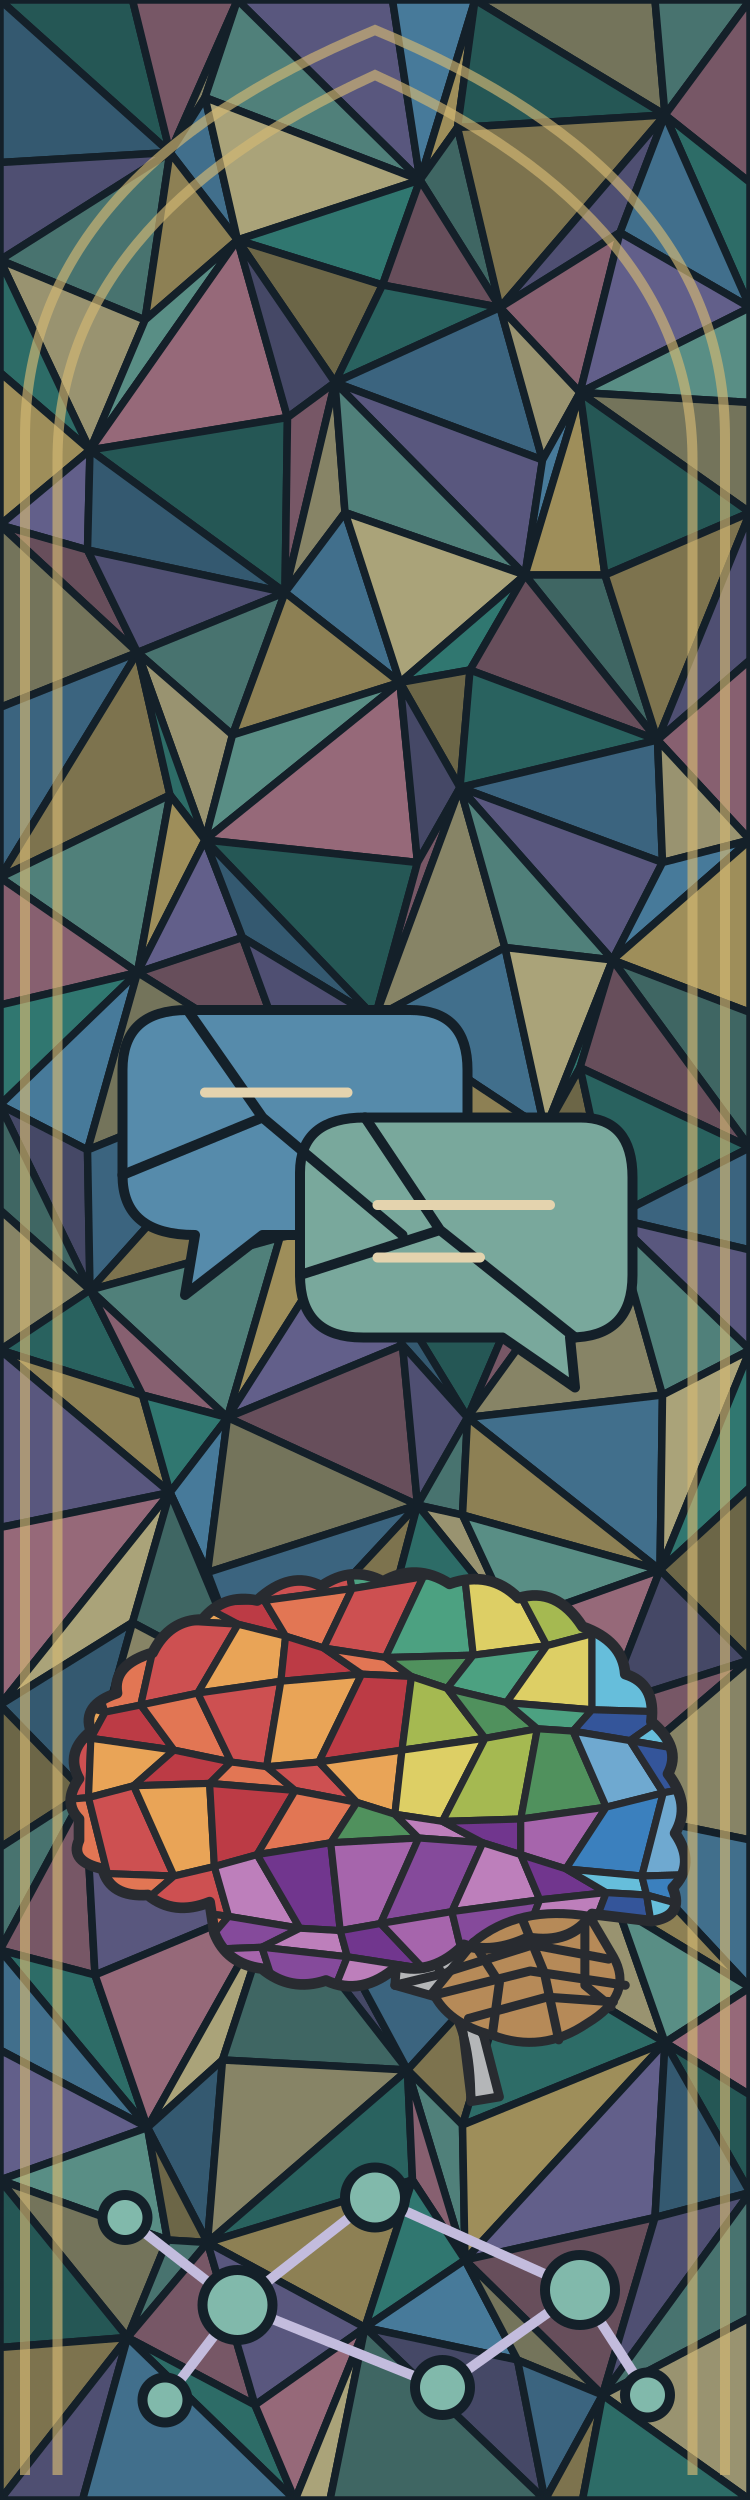
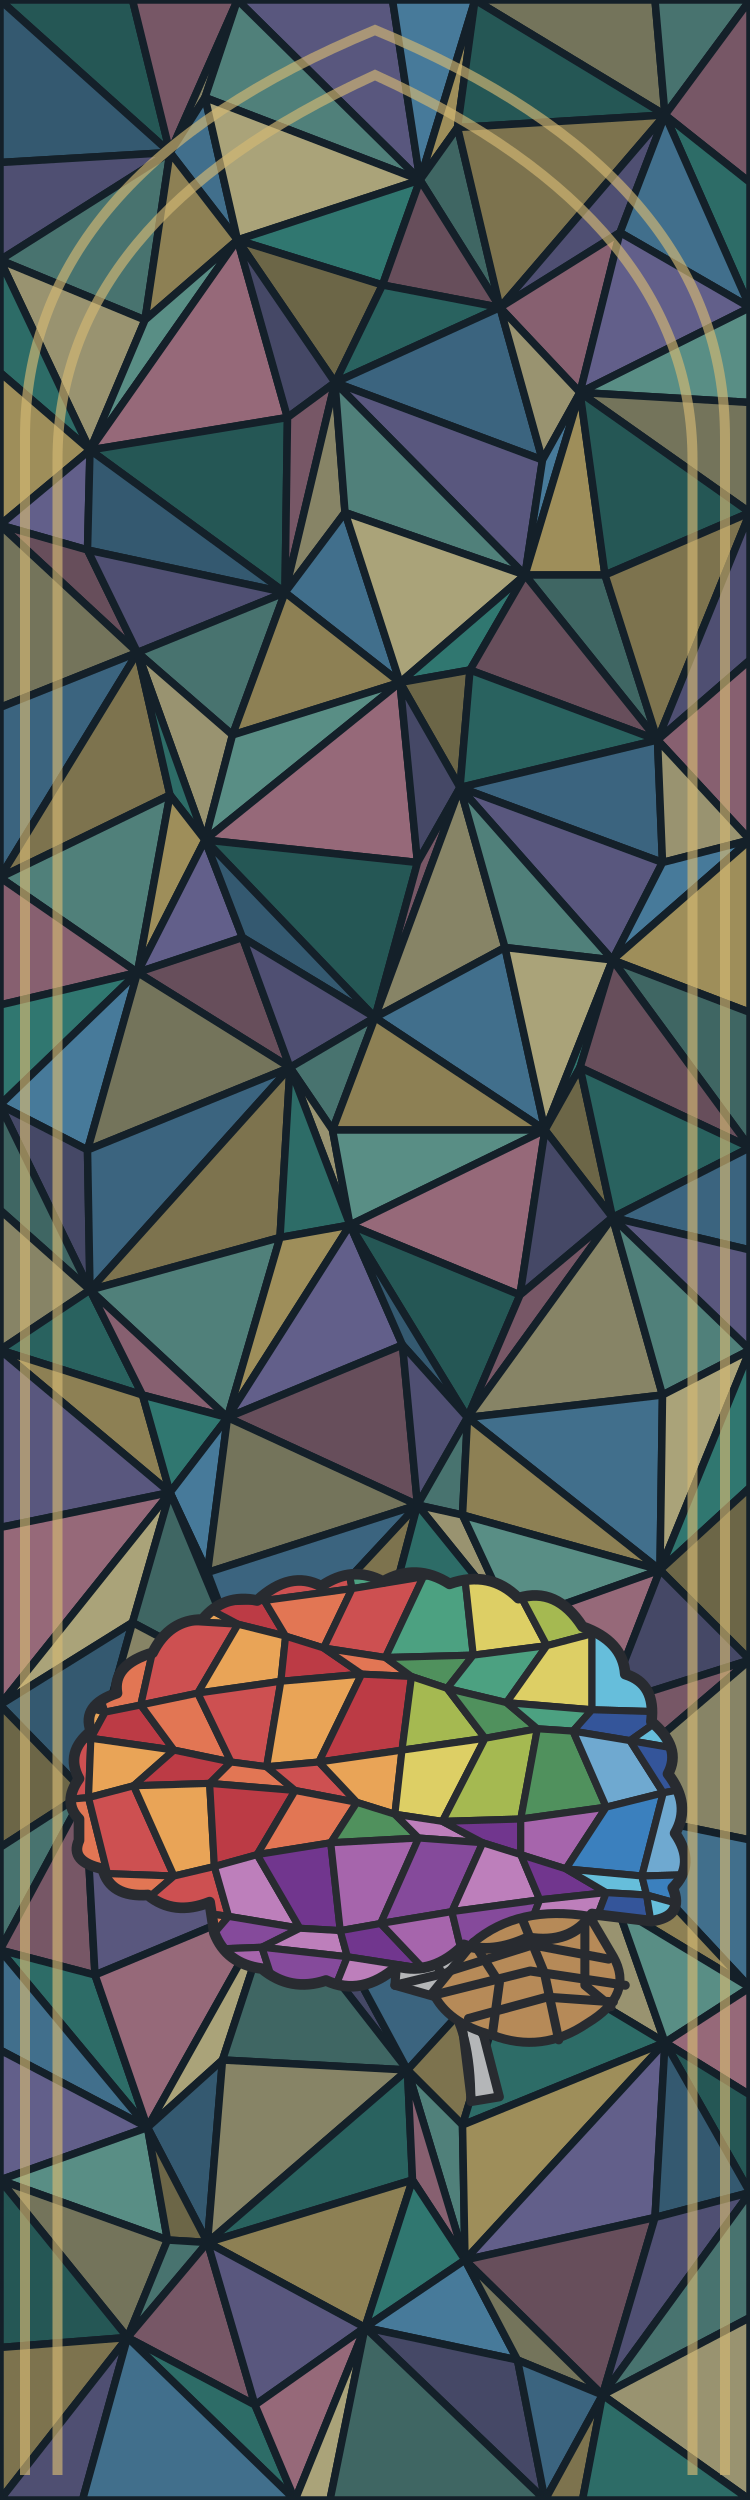
<svg xmlns="http://www.w3.org/2000/svg" viewBox="0 0 300 1000" preserveAspectRatio="xMidYMid slice">
  <rect width="300" height="1000" fill="#101d24" />
  <g stroke="#142029" stroke-width="3" stroke-linejoin="round">
    <polygon points="0,0 53,0 68,61" fill="#37877e" fill-opacity="0.55" />
    <polygon points="0,0 68,61 0,65" fill="#528baf" fill-opacity="0.55" />
    <polygon points="53,0 95,0 68,61" fill="#ae7789" fill-opacity="0.65" />
    <polygon points="95,0 82,39 68,61" fill="#c6bb89" fill-opacity="0.65" />
    <polygon points="95,0 157,0 168,72" fill="#716b9c" fill-opacity="0.75" />
    <polygon points="95,0 168,72 82,39" fill="#66a297" fill-opacity="0.75" />
    <polygon points="157,0 190,0 168,72" fill="#528baf" fill-opacity="0.85" />
    <polygon points="190,0 183,51 168,72" fill="#b7a264" fill-opacity="0.85" />
    <polygon points="190,0 262,0 266,46" fill="#c6bb89" fill-opacity="0.55" />
    <polygon points="190,0 266,46 183,51" fill="#37877e" fill-opacity="0.55" />
    <polygon points="262,0 300,0 266,46" fill="#66a297" fill-opacity="0.65" />
    <polygon points="300,0 300,73 266,46" fill="#ae7789" fill-opacity="0.65" />
    <polygon points="0,65 68,61 0,104" fill="#716b9c" fill-opacity="0.65" />
    <polygon points="68,61 58,128 0,104" fill="#66a297" fill-opacity="0.65" />
    <polygon points="68,61 82,39 95,96" fill="#528baf" fill-opacity="0.75" />
    <polygon points="68,61 95,96 58,128" fill="#b7a264" fill-opacity="0.75" />
    <polygon points="82,39 168,72 95,96" fill="#c6bb89" fill-opacity="0.85" />
    <polygon points="168,72 153,114 95,96" fill="#37877e" fill-opacity="0.85" />
    <polygon points="168,72 183,51 200,123" fill="#66a297" fill-opacity="0.55" />
    <polygon points="168,72 200,123 153,114" fill="#ae7789" fill-opacity="0.55" />
    <polygon points="183,51 266,46 200,123" fill="#b7a264" fill-opacity="0.65" />
    <polygon points="266,46 248,93 200,123" fill="#716b9c" fill-opacity="0.65" />
    <polygon points="266,46 300,73 300,123" fill="#37877e" fill-opacity="0.75" />
    <polygon points="266,46 300,123 248,93" fill="#528baf" fill-opacity="0.75" />
    <polygon points="0,104 58,128 36,180" fill="#c6bb89" fill-opacity="0.75" />
    <polygon points="0,104 36,180 0,149" fill="#37877e" fill-opacity="0.75" />
    <polygon points="58,128 95,96 36,180" fill="#66a297" fill-opacity="0.85" />
    <polygon points="95,96 115,167 36,180" fill="#ae7789" fill-opacity="0.85" />
    <polygon points="95,96 153,114 134,153" fill="#b7a264" fill-opacity="0.55" />
    <polygon points="95,96 134,153 115,167" fill="#716b9c" fill-opacity="0.55" />
    <polygon points="153,114 200,123 134,153" fill="#37877e" fill-opacity="0.65" />
    <polygon points="200,123 217,184 134,153" fill="#528baf" fill-opacity="0.65" />
    <polygon points="200,123 248,93 232,157" fill="#ae7789" fill-opacity="0.75" />
    <polygon points="200,123 232,157 217,184" fill="#c6bb89" fill-opacity="0.75" />
    <polygon points="248,93 300,123 232,157" fill="#716b9c" fill-opacity="0.85" />
    <polygon points="300,123 300,161 232,157" fill="#66a297" fill-opacity="0.85" />
    <polygon points="0,149 36,180 0,210" fill="#b7a264" fill-opacity="0.85" />
    <polygon points="36,180 35,220 0,210" fill="#716b9c" fill-opacity="0.85" />
    <polygon points="36,180 115,167 114,237" fill="#37877e" fill-opacity="0.55" />
    <polygon points="36,180 114,237 35,220" fill="#528baf" fill-opacity="0.55" />
    <polygon points="115,167 134,153 114,237" fill="#ae7789" fill-opacity="0.65" />
    <polygon points="134,153 138,205 114,237" fill="#c6bb89" fill-opacity="0.65" />
    <polygon points="134,153 217,184 210,230" fill="#716b9c" fill-opacity="0.75" />
    <polygon points="134,153 210,230 138,205" fill="#66a297" fill-opacity="0.75" />
    <polygon points="217,184 232,157 210,230" fill="#528baf" fill-opacity="0.85" />
    <polygon points="232,157 242,230 210,230" fill="#b7a264" fill-opacity="0.85" />
    <polygon points="232,157 300,161 300,205" fill="#c6bb89" fill-opacity="0.55" />
    <polygon points="232,157 300,205 242,230" fill="#37877e" fill-opacity="0.55" />
    <polygon points="0,210 35,220 55,261" fill="#ae7789" fill-opacity="0.55" />
    <polygon points="0,210 55,261 0,283" fill="#c6bb89" fill-opacity="0.55" />
    <polygon points="35,220 114,237 55,261" fill="#716b9c" fill-opacity="0.65" />
    <polygon points="114,237 93,294 55,261" fill="#66a297" fill-opacity="0.65" />
    <polygon points="114,237 138,205 160,273" fill="#528baf" fill-opacity="0.75" />
    <polygon points="114,237 160,273 93,294" fill="#b7a264" fill-opacity="0.75" />
    <polygon points="138,205 210,230 160,273" fill="#c6bb89" fill-opacity="0.85" />
    <polygon points="210,230 188,268 160,273" fill="#37877e" fill-opacity="0.85" />
    <polygon points="210,230 242,230 263,296" fill="#66a297" fill-opacity="0.55" />
    <polygon points="210,230 263,296 188,268" fill="#ae7789" fill-opacity="0.55" />
    <polygon points="242,230 300,205 263,296" fill="#b7a264" fill-opacity="0.65" />
    <polygon points="300,205 300,264 263,296" fill="#716b9c" fill-opacity="0.65" />
    <polygon points="0,283 55,261 0,351" fill="#528baf" fill-opacity="0.65" />
    <polygon points="55,261 68,318 0,351" fill="#b7a264" fill-opacity="0.65" />
    <polygon points="55,261 93,294 82,336" fill="#c6bb89" fill-opacity="0.75" />
    <polygon points="55,261 82,336 68,318" fill="#37877e" fill-opacity="0.75" />
    <polygon points="93,294 160,273 82,336" fill="#66a297" fill-opacity="0.85" />
    <polygon points="160,273 167,345 82,336" fill="#ae7789" fill-opacity="0.85" />
    <polygon points="160,273 188,268 184,315" fill="#b7a264" fill-opacity="0.55" />
    <polygon points="160,273 184,315 167,345" fill="#716b9c" fill-opacity="0.55" />
    <polygon points="188,268 263,296 184,315" fill="#37877e" fill-opacity="0.65" />
    <polygon points="263,296 265,345 184,315" fill="#528baf" fill-opacity="0.65" />
    <polygon points="263,296 300,264 300,336" fill="#ae7789" fill-opacity="0.75" />
    <polygon points="263,296 300,336 265,345" fill="#c6bb89" fill-opacity="0.75" />
    <polygon points="0,351 68,318 55,389" fill="#66a297" fill-opacity="0.75" />
    <polygon points="0,351 55,389 0,402" fill="#ae7789" fill-opacity="0.75" />
    <polygon points="68,318 82,336 55,389" fill="#b7a264" fill-opacity="0.85" />
    <polygon points="82,336 97,375 55,389" fill="#716b9c" fill-opacity="0.85" />
    <polygon points="82,336 167,345 150,407" fill="#37877e" fill-opacity="0.55" />
    <polygon points="82,336 150,407 97,375" fill="#528baf" fill-opacity="0.55" />
    <polygon points="167,345 184,315 150,407" fill="#ae7789" fill-opacity="0.65" />
    <polygon points="184,315 202,379 150,407" fill="#c6bb89" fill-opacity="0.65" />
    <polygon points="184,315 265,345 245,384" fill="#716b9c" fill-opacity="0.75" />
    <polygon points="184,315 245,384 202,379" fill="#66a297" fill-opacity="0.75" />
    <polygon points="265,345 300,336 245,384" fill="#528baf" fill-opacity="0.85" />
    <polygon points="300,336 300,405 245,384" fill="#b7a264" fill-opacity="0.85" />
    <polygon points="0,402 55,389 0,442" fill="#37877e" fill-opacity="0.85" />
    <polygon points="55,389 35,460 0,442" fill="#528baf" fill-opacity="0.85" />
    <polygon points="55,389 97,375 116,427" fill="#ae7789" fill-opacity="0.55" />
    <polygon points="55,389 116,427 35,460" fill="#c6bb89" fill-opacity="0.55" />
    <polygon points="97,375 150,407 116,427" fill="#716b9c" fill-opacity="0.65" />
    <polygon points="150,407 133,452 116,427" fill="#66a297" fill-opacity="0.65" />
    <polygon points="150,407 202,379 218,452" fill="#528baf" fill-opacity="0.75" />
    <polygon points="150,407 218,452 133,452" fill="#b7a264" fill-opacity="0.75" />
    <polygon points="202,379 245,384 218,452" fill="#c6bb89" fill-opacity="0.85" />
    <polygon points="245,384 232,427 218,452" fill="#37877e" fill-opacity="0.85" />
    <polygon points="245,384 300,405 300,459" fill="#66a297" fill-opacity="0.55" />
    <polygon points="245,384 300,459 232,427" fill="#ae7789" fill-opacity="0.55" />
    <polygon points="0,442 35,460 36,516" fill="#716b9c" fill-opacity="0.55" />
    <polygon points="0,442 36,516 0,484" fill="#66a297" fill-opacity="0.55" />
    <polygon points="35,460 116,427 36,516" fill="#528baf" fill-opacity="0.65" />
    <polygon points="116,427 112,495 36,516" fill="#b7a264" fill-opacity="0.65" />
    <polygon points="116,427 133,452 140,490" fill="#c6bb89" fill-opacity="0.75" />
    <polygon points="116,427 140,490 112,495" fill="#37877e" fill-opacity="0.75" />
    <polygon points="133,452 218,452 140,490" fill="#66a297" fill-opacity="0.85" />
    <polygon points="218,452 208,518 140,490" fill="#ae7789" fill-opacity="0.85" />
    <polygon points="218,452 232,427 245,487" fill="#b7a264" fill-opacity="0.55" />
    <polygon points="218,452 245,487 208,518" fill="#716b9c" fill-opacity="0.55" />
    <polygon points="232,427 300,459 245,487" fill="#37877e" fill-opacity="0.65" />
    <polygon points="300,459 300,500 245,487" fill="#528baf" fill-opacity="0.65" />
    <polygon points="0,484 36,516 0,540" fill="#c6bb89" fill-opacity="0.65" />
    <polygon points="36,516 57,558 0,540" fill="#37877e" fill-opacity="0.65" />
    <polygon points="36,516 112,495 91,567" fill="#66a297" fill-opacity="0.75" />
    <polygon points="36,516 91,567 57,558" fill="#ae7789" fill-opacity="0.75" />
    <polygon points="112,495 140,490 91,567" fill="#b7a264" fill-opacity="0.85" />
    <polygon points="140,490 161,538 91,567" fill="#716b9c" fill-opacity="0.85" />
    <polygon points="140,490 208,518 187,567" fill="#37877e" fill-opacity="0.55" />
    <polygon points="140,490 187,567 161,538" fill="#528baf" fill-opacity="0.55" />
    <polygon points="208,518 245,487 187,567" fill="#ae7789" fill-opacity="0.65" />
    <polygon points="245,487 265,558 187,567" fill="#c6bb89" fill-opacity="0.65" />
    <polygon points="245,487 300,500 300,540" fill="#716b9c" fill-opacity="0.75" />
    <polygon points="245,487 300,540 265,558" fill="#66a297" fill-opacity="0.75" />
    <polygon points="0,540 57,558 68,597" fill="#b7a264" fill-opacity="0.75" />
    <polygon points="0,540 68,597 0,611" fill="#716b9c" fill-opacity="0.75" />
    <polygon points="57,558 91,567 68,597" fill="#37877e" fill-opacity="0.85" />
    <polygon points="91,567 83,629 68,597" fill="#528baf" fill-opacity="0.85" />
    <polygon points="91,567 161,538 167,602" fill="#ae7789" fill-opacity="0.55" />
    <polygon points="91,567 167,602 83,629" fill="#c6bb89" fill-opacity="0.55" />
    <polygon points="161,538 187,567 167,602" fill="#716b9c" fill-opacity="0.65" />
    <polygon points="187,567 185,606 167,602" fill="#66a297" fill-opacity="0.65" />
    <polygon points="187,567 265,558 264,628" fill="#528baf" fill-opacity="0.75" />
    <polygon points="187,567 264,628 185,606" fill="#b7a264" fill-opacity="0.75" />
    <polygon points="265,558 300,540 264,628" fill="#c6bb89" fill-opacity="0.85" />
    <polygon points="300,540 300,595 264,628" fill="#37877e" fill-opacity="0.85" />
    <polygon points="0,611 68,597 0,682" fill="#ae7789" fill-opacity="0.85" />
    <polygon points="68,597 53,649 0,682" fill="#c6bb89" fill-opacity="0.85" />
    <polygon points="68,597 83,629 100,674" fill="#716b9c" fill-opacity="0.55" />
    <polygon points="68,597 100,674 53,649" fill="#66a297" fill-opacity="0.55" />
    <polygon points="83,629 167,602 100,674" fill="#528baf" fill-opacity="0.65" />
    <polygon points="167,602 148,674 100,674" fill="#b7a264" fill-opacity="0.65" />
    <polygon points="167,602 185,606 205,649" fill="#c6bb89" fill-opacity="0.75" />
    <polygon points="167,602 205,649 148,674" fill="#37877e" fill-opacity="0.75" />
    <polygon points="185,606 264,628 205,649" fill="#66a297" fill-opacity="0.85" />
    <polygon points="264,628 243,682 205,649" fill="#ae7789" fill-opacity="0.85" />
    <polygon points="264,628 300,595 300,664" fill="#b7a264" fill-opacity="0.55" />
    <polygon points="264,628 300,664 243,682" fill="#716b9c" fill-opacity="0.55" />
    <polygon points="0,682 53,649 34,717" fill="#528baf" fill-opacity="0.55" />
    <polygon points="0,682 34,717 0,739" fill="#b7a264" fill-opacity="0.55" />
    <polygon points="53,649 100,674 34,717" fill="#c6bb89" fill-opacity="0.65" />
    <polygon points="100,674 117,712 34,717" fill="#37877e" fill-opacity="0.65" />
    <polygon points="100,674 148,674 132,740" fill="#66a297" fill-opacity="0.75" />
    <polygon points="100,674 132,740 117,712" fill="#ae7789" fill-opacity="0.75" />
    <polygon points="148,674 205,649 132,740" fill="#b7a264" fill-opacity="0.85" />
    <polygon points="205,649 218,709 132,740" fill="#716b9c" fill-opacity="0.85" />
    <polygon points="205,649 243,682 232,722" fill="#37877e" fill-opacity="0.55" />
    <polygon points="205,649 232,722 218,709" fill="#528baf" fill-opacity="0.55" />
    <polygon points="243,682 300,664 232,722" fill="#ae7789" fill-opacity="0.65" />
    <polygon points="300,664 300,736 232,722" fill="#c6bb89" fill-opacity="0.65" />
    <polygon points="0,739 34,717 0,780" fill="#66a297" fill-opacity="0.65" />
    <polygon points="34,717 38,790 0,780" fill="#ae7789" fill-opacity="0.65" />
    <polygon points="34,717 117,712 110,760" fill="#b7a264" fill-opacity="0.75" />
    <polygon points="34,717 110,760 38,790" fill="#716b9c" fill-opacity="0.75" />
    <polygon points="117,712 132,740 110,760" fill="#37877e" fill-opacity="0.85" />
    <polygon points="132,740 142,789 110,760" fill="#528baf" fill-opacity="0.85" />
    <polygon points="132,740 218,709 206,781" fill="#ae7789" fill-opacity="0.55" />
    <polygon points="132,740 206,781 142,789" fill="#c6bb89" fill-opacity="0.55" />
    <polygon points="218,709 232,722 206,781" fill="#716b9c" fill-opacity="0.65" />
    <polygon points="232,722 247,763 206,781" fill="#66a297" fill-opacity="0.65" />
    <polygon points="232,722 300,736 300,795" fill="#528baf" fill-opacity="0.75" />
    <polygon points="232,722 300,795 247,763" fill="#b7a264" fill-opacity="0.75" />
    <polygon points="0,780 38,790 59,851" fill="#37877e" fill-opacity="0.75" />
    <polygon points="0,780 59,851 0,820" fill="#528baf" fill-opacity="0.75" />
    <polygon points="38,790 110,760 59,851" fill="#ae7789" fill-opacity="0.85" />
    <polygon points="110,760 89,824 59,851" fill="#c6bb89" fill-opacity="0.85" />
    <polygon points="110,760 142,789 163,828" fill="#716b9c" fill-opacity="0.55" />
    <polygon points="110,760 163,828 89,824" fill="#66a297" fill-opacity="0.55" />
    <polygon points="142,789 206,781 163,828" fill="#528baf" fill-opacity="0.65" />
    <polygon points="206,781 185,850 163,828" fill="#b7a264" fill-opacity="0.65" />
    <polygon points="206,781 247,763 266,817" fill="#c6bb89" fill-opacity="0.75" />
    <polygon points="206,781 266,817 185,850" fill="#37877e" fill-opacity="0.75" />
    <polygon points="247,763 300,795 266,817" fill="#66a297" fill-opacity="0.85" />
    <polygon points="300,795 300,838 266,817" fill="#ae7789" fill-opacity="0.85" />
    <polygon points="0,820 59,851 0,872" fill="#716b9c" fill-opacity="0.85" />
    <polygon points="59,851 67,896 0,872" fill="#66a297" fill-opacity="0.85" />
    <polygon points="59,851 89,824 83,897" fill="#528baf" fill-opacity="0.55" />
    <polygon points="59,851 83,897 67,896" fill="#b7a264" fill-opacity="0.55" />
    <polygon points="89,824 163,828 83,897" fill="#c6bb89" fill-opacity="0.65" />
    <polygon points="163,828 165,872 83,897" fill="#37877e" fill-opacity="0.65" />
    <polygon points="163,828 185,850 186,904" fill="#66a297" fill-opacity="0.75" />
    <polygon points="163,828 186,904 165,872" fill="#ae7789" fill-opacity="0.75" />
    <polygon points="185,850 266,817 186,904" fill="#b7a264" fill-opacity="0.85" />
    <polygon points="266,817 262,887 186,904" fill="#716b9c" fill-opacity="0.85" />
    <polygon points="266,817 300,838 300,877" fill="#37877e" fill-opacity="0.55" />
    <polygon points="266,817 300,877 262,887" fill="#528baf" fill-opacity="0.55" />
    <polygon points="0,872 67,896 51,935" fill="#c6bb89" fill-opacity="0.55" />
    <polygon points="0,872 51,935 0,939" fill="#37877e" fill-opacity="0.55" />
    <polygon points="67,896 83,897 51,935" fill="#66a297" fill-opacity="0.65" />
    <polygon points="83,897 102,962 51,935" fill="#ae7789" fill-opacity="0.65" />
    <polygon points="83,897 165,872 146,931" fill="#b7a264" fill-opacity="0.75" />
    <polygon points="83,897 146,931 102,962" fill="#716b9c" fill-opacity="0.75" />
    <polygon points="165,872 186,904 146,931" fill="#37877e" fill-opacity="0.85" />
    <polygon points="186,904 207,944 146,931" fill="#528baf" fill-opacity="0.85" />
    <polygon points="186,904 262,887 241,958" fill="#ae7789" fill-opacity="0.55" />
    <polygon points="186,904 241,958 207,944" fill="#c6bb89" fill-opacity="0.55" />
    <polygon points="262,887 300,877 241,958" fill="#716b9c" fill-opacity="0.65" />
    <polygon points="300,877 300,927 241,958" fill="#66a297" fill-opacity="0.65" />
    <polygon points="0,939 51,935 0,1000" fill="#b7a264" fill-opacity="0.65" />
    <polygon points="51,935 33,1000 0,1000" fill="#716b9c" fill-opacity="0.65" />
    <polygon points="51,935 102,962 118,1000" fill="#37877e" fill-opacity="0.75" />
    <polygon points="51,935 118,1000 33,1000" fill="#528baf" fill-opacity="0.75" />
    <polygon points="102,962 146,931 118,1000" fill="#ae7789" fill-opacity="0.85" />
    <polygon points="146,931 132,1000 118,1000" fill="#c6bb89" fill-opacity="0.85" />
    <polygon points="146,931 207,944 218,1000" fill="#716b9c" fill-opacity="0.55" />
    <polygon points="146,931 218,1000 132,1000" fill="#66a297" fill-opacity="0.55" />
    <polygon points="207,944 241,958 218,1000" fill="#528baf" fill-opacity="0.65" />
    <polygon points="241,958 233,1000 218,1000" fill="#b7a264" fill-opacity="0.65" />
    <polygon points="241,958 300,927 300,1000" fill="#c6bb89" fill-opacity="0.75" />
    <polygon points="241,958 300,1000 233,1000" fill="#37877e" fill-opacity="0.75" />
  </g>
  <g stroke="#142029" stroke-width="4" stroke-linejoin="round" stroke-linecap="round">
-     <g>
-       <path d="M49 428 Q49 404 75 404 H164 Q187 404 187 428 V470 Q187 494 161 494 H105 L74 518 L78 494 Q49 494 49 470Z" fill="#568bab" />
-       <path d="M120 469 Q120 447 146 447 H232 Q253 447 253 471 V510 Q253 535 228 535 L230 555 L201 535 H145 Q120 535 120 510Z" fill="#79a89c" />
-       <path d="M75 404 L105 447 L49 470 M105 447 L161 494 M146 447 L176 492 L120 510 M176 492 L230 535" fill="none" />
-       <path d="M82 437 H139 M151 482 H220 M151 503 H192" stroke="#e4d3ae" fill="none" />
-     </g>
    <g transform="translate(24 625) scale(.95)" stroke="#282b30" stroke-width="3.8">
      <defs>
        <path id="psychology-cortex" d="M8 108 Q1 101 8 91 Q2 80 13 71 Q9 60 24 55 Q22 43 39 38 Q46 24 60 24 Q69 13 83 16 Q97 3 110 10 Q123 1 136 8 Q150 0 164 9 Q181 3 193 15 Q209 10 220 27 Q237 33 238 47 Q251 51 249 67 Q262 78 256 89 Q266 102 259 114 Q268 127 258 137 Q263 149 249 151 L224 148 Q215 161 197 158 Q182 165 170 161 Q157 174 142 170 Q127 183 112 176 Q97 181 85 171 Q70 169 65 156 L63 143 Q48 149 37 140 Q21 141 18 129 Q4 126 8 117Z" />
        <clipPath id="psychology-cortex-clip">
          <use href="#psychology-cortex" />
        </clipPath>
      </defs>
      <path d="M143 153 L168 148 Q180 170 176 190 L185 225 L173 227 Q173 196 162 184 L141 178Z" fill="#b4b6b8" />
      <path d="M152 158 L163 177 L179 200 M168 184 L173 225 M141 178 L166 172" fill="none" />
      <use href="#psychology-cortex" fill="#a9608e" />
      <g clip-path="url(#psychology-cortex-clip)" stroke-width="3">
        <polygon points="-12,-14 14,-14 23,9 -12,9" fill="#cd5051" />
        <polygon points="14,-14 40,-14 41,14 23,9" fill="#e9a457" />
        <polygon points="40,-14 66,-14 58,17 41,14" fill="#bc3b45" />
        <polygon points="66,-14 92,-14 86,16 58,17" fill="#e27654" />
        <polygon points="92,-14 118,-14 123,11 86,16" fill="#cd5051" />
        <polygon points="118,-14 144,-14 153,6 123,11" fill="#4ca181" />
        <polygon points="144,-14 170,-14 170,2 153,6" fill="#ddcf65" />
        <polygon points="170,-14 196,-14 187,1 170,2" fill="#a5b951" />
        <polygon points="196,-14 222,-14 217,5 187,1" fill="#50915d" />
        <polygon points="222,-14 248,-14 254,10 217,5" fill="#6fa9d0" />
        <polygon points="248,-14 274,-14 282,15 254,10" fill="#34559a" />
        <polygon points="-12,9 23,9 6,26 -12,32" fill="#e27654" />
        <polygon points="23,9 41,14 42,24 6,26" fill="#cd5051" />
        <polygon points="41,14 58,17 75,26 42,24" fill="#e9a457" />
        <polygon points="58,17 86,16 95,31 75,26" fill="#bc3b45" />
        <polygon points="86,16 123,11 111,36 95,31" fill="#e27654" />
        <polygon points="123,11 153,6 137,40 111,36" fill="#cd5051" />
        <polygon points="153,6 170,2 174,39 137,40" fill="#4ca181" />
        <polygon points="170,2 187,1 205,35 174,39" fill="#ddcf65" />
        <polygon points="187,1 217,5 224,30 205,35" fill="#a5b951" />
        <polygon points="217,5 254,10 240,25 224,30" fill="#3b80be" />
        <polygon points="254,10 282,15 268,24 240,25" fill="#6fa9d0" />
        <polygon points="-12,32 6,26 19,63 -12,55" fill="#bc3b45" />
        <polygon points="6,26 42,24 34,60 19,63" fill="#e27654" />
        <polygon points="42,24 75,26 58,55 34,60" fill="#cd5051" />
        <polygon points="75,26 95,31 93,50 58,55" fill="#e9a457" />
        <polygon points="95,31 111,36 127,47 93,50" fill="#bc3b45" />
        <polygon points="111,36 137,40 148,48 127,47" fill="#e27654" />
        <polygon points="137,40 174,39 163,53 148,48" fill="#50915d" />
        <polygon points="174,39 205,35 188,59 163,53" fill="#4ca181" />
        <polygon points="205,35 224,30 224,62 188,59" fill="#ddcf65" />
        <polygon points="224,30 240,25 257,63 224,62" fill="#66bedb" />
        <polygon points="240,25 268,24 277,59 257,63" fill="#3b80be" />
        <polygon points="-12,55 19,63 13,74 -12,78" fill="#e9a457" />
        <polygon points="19,63 34,60 48,79 13,74" fill="#bc3b45" />
        <polygon points="34,60 58,55 72,84 48,79" fill="#e27654" />
        <polygon points="58,55 93,50 87,86 72,84" fill="#cd5051" />
        <polygon points="93,50 127,47 109,84 87,86" fill="#e9a457" />
        <polygon points="127,47 148,48 144,79 109,84" fill="#bc3b45" />
        <polygon points="148,48 163,53 179,74 144,79" fill="#a5b951" />
        <polygon points="163,53 188,59 201,70 179,74" fill="#50915d" />
        <polygon points="188,59 224,62 216,71 201,70" fill="#4ca181" />
        <polygon points="224,62 257,63 240,75 216,71" fill="#34559a" />
        <polygon points="257,63 277,59 275,81 240,75" fill="#66bedb" />
        <polygon points="-12,78 13,74 12,99 -12,101" fill="#cd5051" />
        <polygon points="13,74 48,79 31,94 12,99" fill="#e9a457" />
        <polygon points="48,79 72,84 63,93 31,94" fill="#bc3b45" />
        <polygon points="72,84 87,86 99,96 63,93" fill="#e27654" />
        <polygon points="87,86 109,84 125,101 99,96" fill="#cd5051" />
        <polygon points="109,84 144,79 141,106 125,101" fill="#e9a457" />
        <polygon points="144,79 179,74 161,109 141,106" fill="#ddcf65" />
        <polygon points="179,74 201,70 194,108 161,109" fill="#a5b951" />
        <polygon points="201,70 216,71 230,103 194,108" fill="#50915d" />
        <polygon points="216,71 240,75 254,97 230,103" fill="#6fa9d0" />
        <polygon points="240,75 275,81 269,94 254,97" fill="#34559a" />
        <polygon points="-12,101 12,99 20,131 -12,124" fill="#e27654" />
        <polygon points="12,99 31,94 48,132 20,131" fill="#cd5051" />
        <polygon points="31,94 63,93 65,128 48,132" fill="#e9a457" />
        <polygon points="63,93 99,96 83,123 65,128" fill="#bc3b45" />
        <polygon points="99,96 125,101 114,118 83,123" fill="#e27654" />
        <polygon points="125,101 141,106 151,116 114,118" fill="#50915d" />
        <polygon points="141,106 161,109 178,118 151,116" fill="#bd7fbb" />
        <polygon points="161,109 194,108 194,123 178,118" fill="#71368e" />
        <polygon points="194,108 230,103 213,129 194,123" fill="#a665ac" />
        <polygon points="230,103 254,97 245,132 213,129" fill="#3b80be" />
        <polygon points="254,97 269,94 281,131 245,132" fill="#6fa9d0" />
        <polygon points="-12,124 20,131 6,140 -12,147" fill="#bc3b45" />
        <polygon points="20,131 48,132 34,144 6,140" fill="#e27654" />
        <polygon points="48,132 65,128 71,149 34,144" fill="#cd5051" />
        <polygon points="65,128 83,123 101,154 71,149" fill="#bd7fbb" />
        <polygon points="83,123 114,118 118,155 101,154" fill="#71368e" />
        <polygon points="114,118 151,116 135,152 118,155" fill="#a665ac" />
        <polygon points="151,116 178,118 165,147 135,152" fill="#854a9b" />
        <polygon points="178,118 194,123 202,142 165,147" fill="#bd7fbb" />
        <polygon points="194,123 213,129 230,139 202,142" fill="#71368e" />
        <polygon points="213,129 245,132 247,140 230,139" fill="#66bedb" />
        <polygon points="245,132 281,131 265,145 247,140" fill="#3b80be" />
        <polygon points="-12,147 6,140 23,172 -12,170" fill="#e9a457" />
        <polygon points="6,140 34,144 43,167 23,172" fill="#bc3b45" />
        <polygon points="34,144 71,149 59,163 43,167" fill="#e27654" />
        <polygon points="71,149 101,154 85,162 59,163" fill="#854a9b" />
        <polygon points="101,154 118,155 121,166 85,162" fill="#bd7fbb" />
        <polygon points="118,155 135,152 153,171 121,166" fill="#71368e" />
        <polygon points="135,152 165,147 172,176 153,171" fill="#a665ac" />
        <polygon points="165,147 202,142 188,178 172,176" fill="#854a9b" />
        <polygon points="202,142 230,139 216,176 188,178" fill="#bd7fbb" />
        <polygon points="230,139 247,140 252,171 216,176" fill="#34559a" />
        <polygon points="247,140 265,145 283,165 252,171" fill="#66bedb" />
        <polygon points="-12,170 23,172 6,197 -12,193" fill="#cd5051" />
        <polygon points="23,172 43,167 41,201 6,197" fill="#e9a457" />
        <polygon points="43,167 59,163 75,200 41,201" fill="#bc3b45" />
        <polygon points="59,163 85,162 96,196 75,200" fill="#a665ac" />
        <polygon points="85,162 121,166 111,191 96,196" fill="#854a9b" />
        <polygon points="121,166 153,171 136,186 111,191" fill="#bd7fbb" />
        <polygon points="153,171 172,176 172,185 136,186" fill="#71368e" />
        <polygon points="172,176 188,178 205,188 172,185" fill="#a665ac" />
        <polygon points="188,178 216,176 225,193 205,188" fill="#854a9b" />
        <polygon points="216,176 252,171 241,198 225,193" fill="#6fa9d0" />
        <polygon points="252,171 283,165 267,201 241,198" fill="#34559a" />
      </g>
      <path d="M174 160 Q193 144 223 149 L233 166 Q242 182 222 194 Q203 207 182 199 Q163 194 157 181Z" fill="#b68a58" />
      <path d="M174 160 L185 177 L182 199 M195 151 L204 173 L210 201 M221 151 L221 178 L232 187 M164 172 L199 161 L231 167 M158 182 L198 172 L238 178 M172 192 L205 183 L233 185" fill="none" />
      <use href="#psychology-cortex" fill="none" stroke-width="4.5" />
    </g>
-     <g fill="#81b9ab">
-       <path d="M150 879 L95 922 L50 887 M95 922 L66 960 M95 922 L177 955 L232 916 L259 958 M150 879 L232 916" fill="none" stroke="#c3bcdd" />
-       <circle cx="150" cy="879" r="12" />
-       <circle cx="95" cy="922" r="14" />
-       <circle cx="50" cy="887" r="9" />
-       <circle cx="66" cy="960" r="9" />
-       <circle cx="177" cy="955" r="11" />
-       <circle cx="232" cy="916" r="14" />
-       <circle cx="259" cy="958" r="9" />
-     </g>
  </g>
  <path d="M10 990V175Q10 70 150 12Q290 70 290 175V990 M23 990V184Q23 88 150 30Q277 88 277 184V990" fill="none" stroke="#d5b873" stroke-opacity=".65" stroke-width="4" />
</svg>
